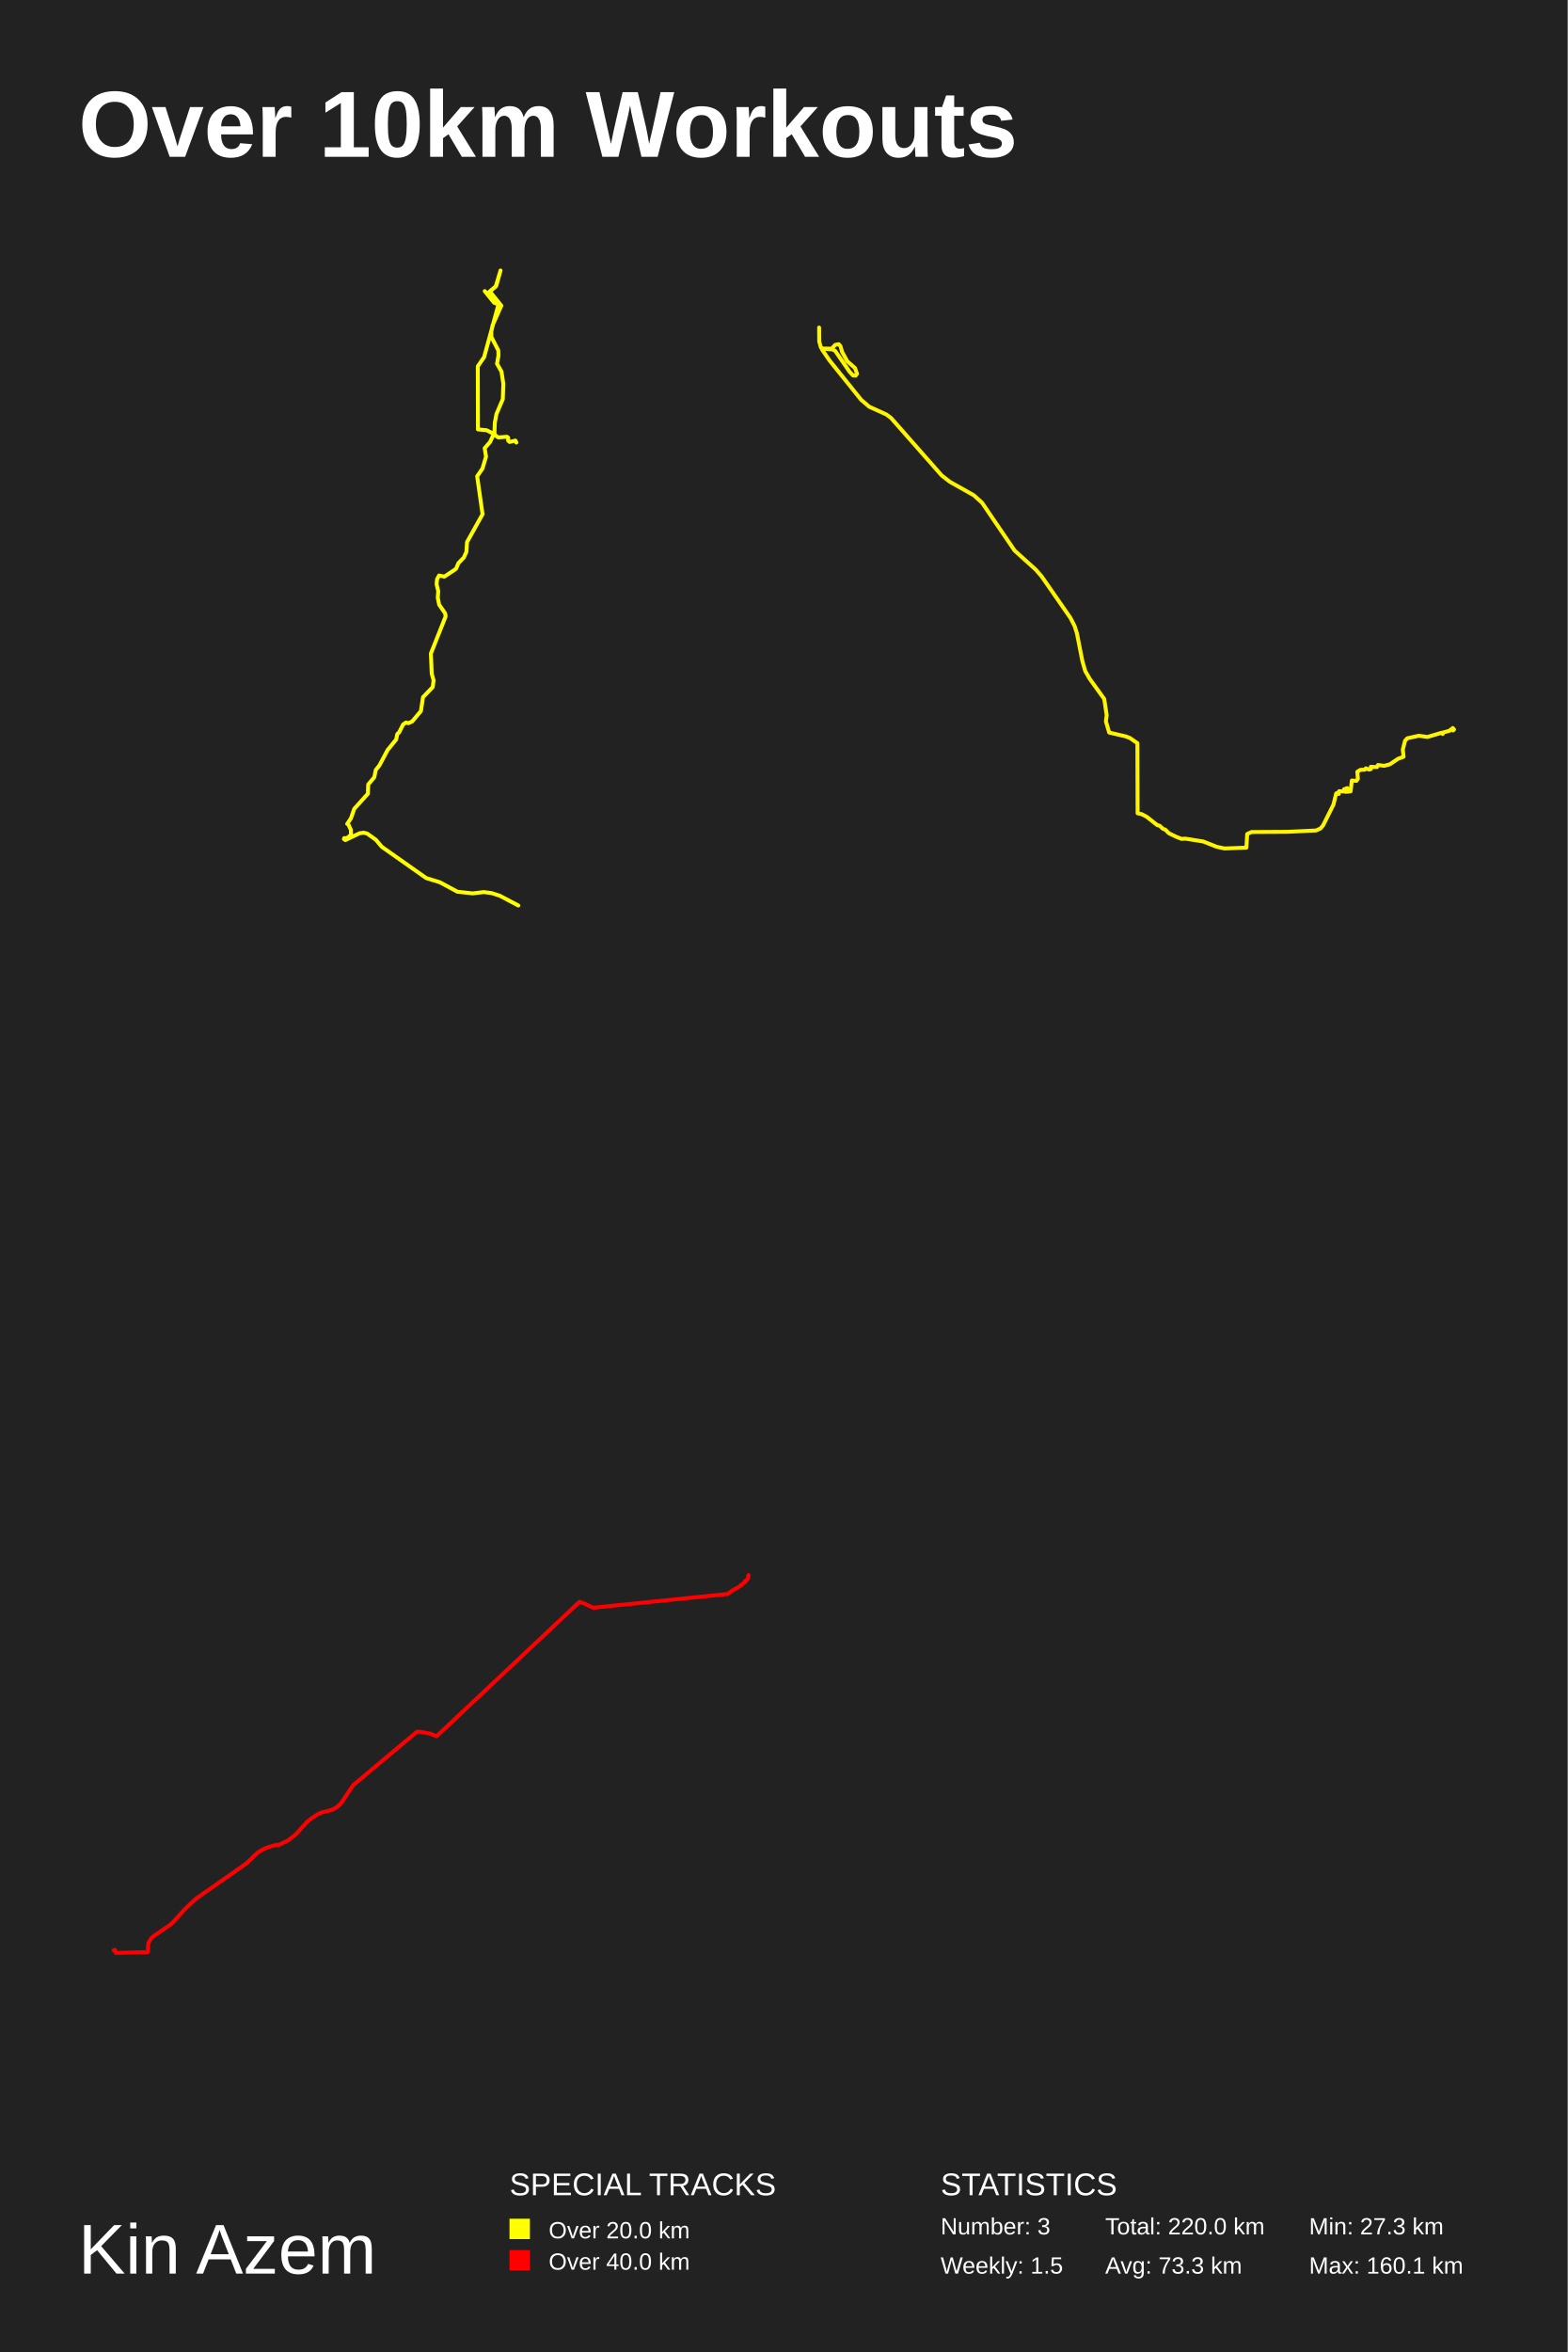
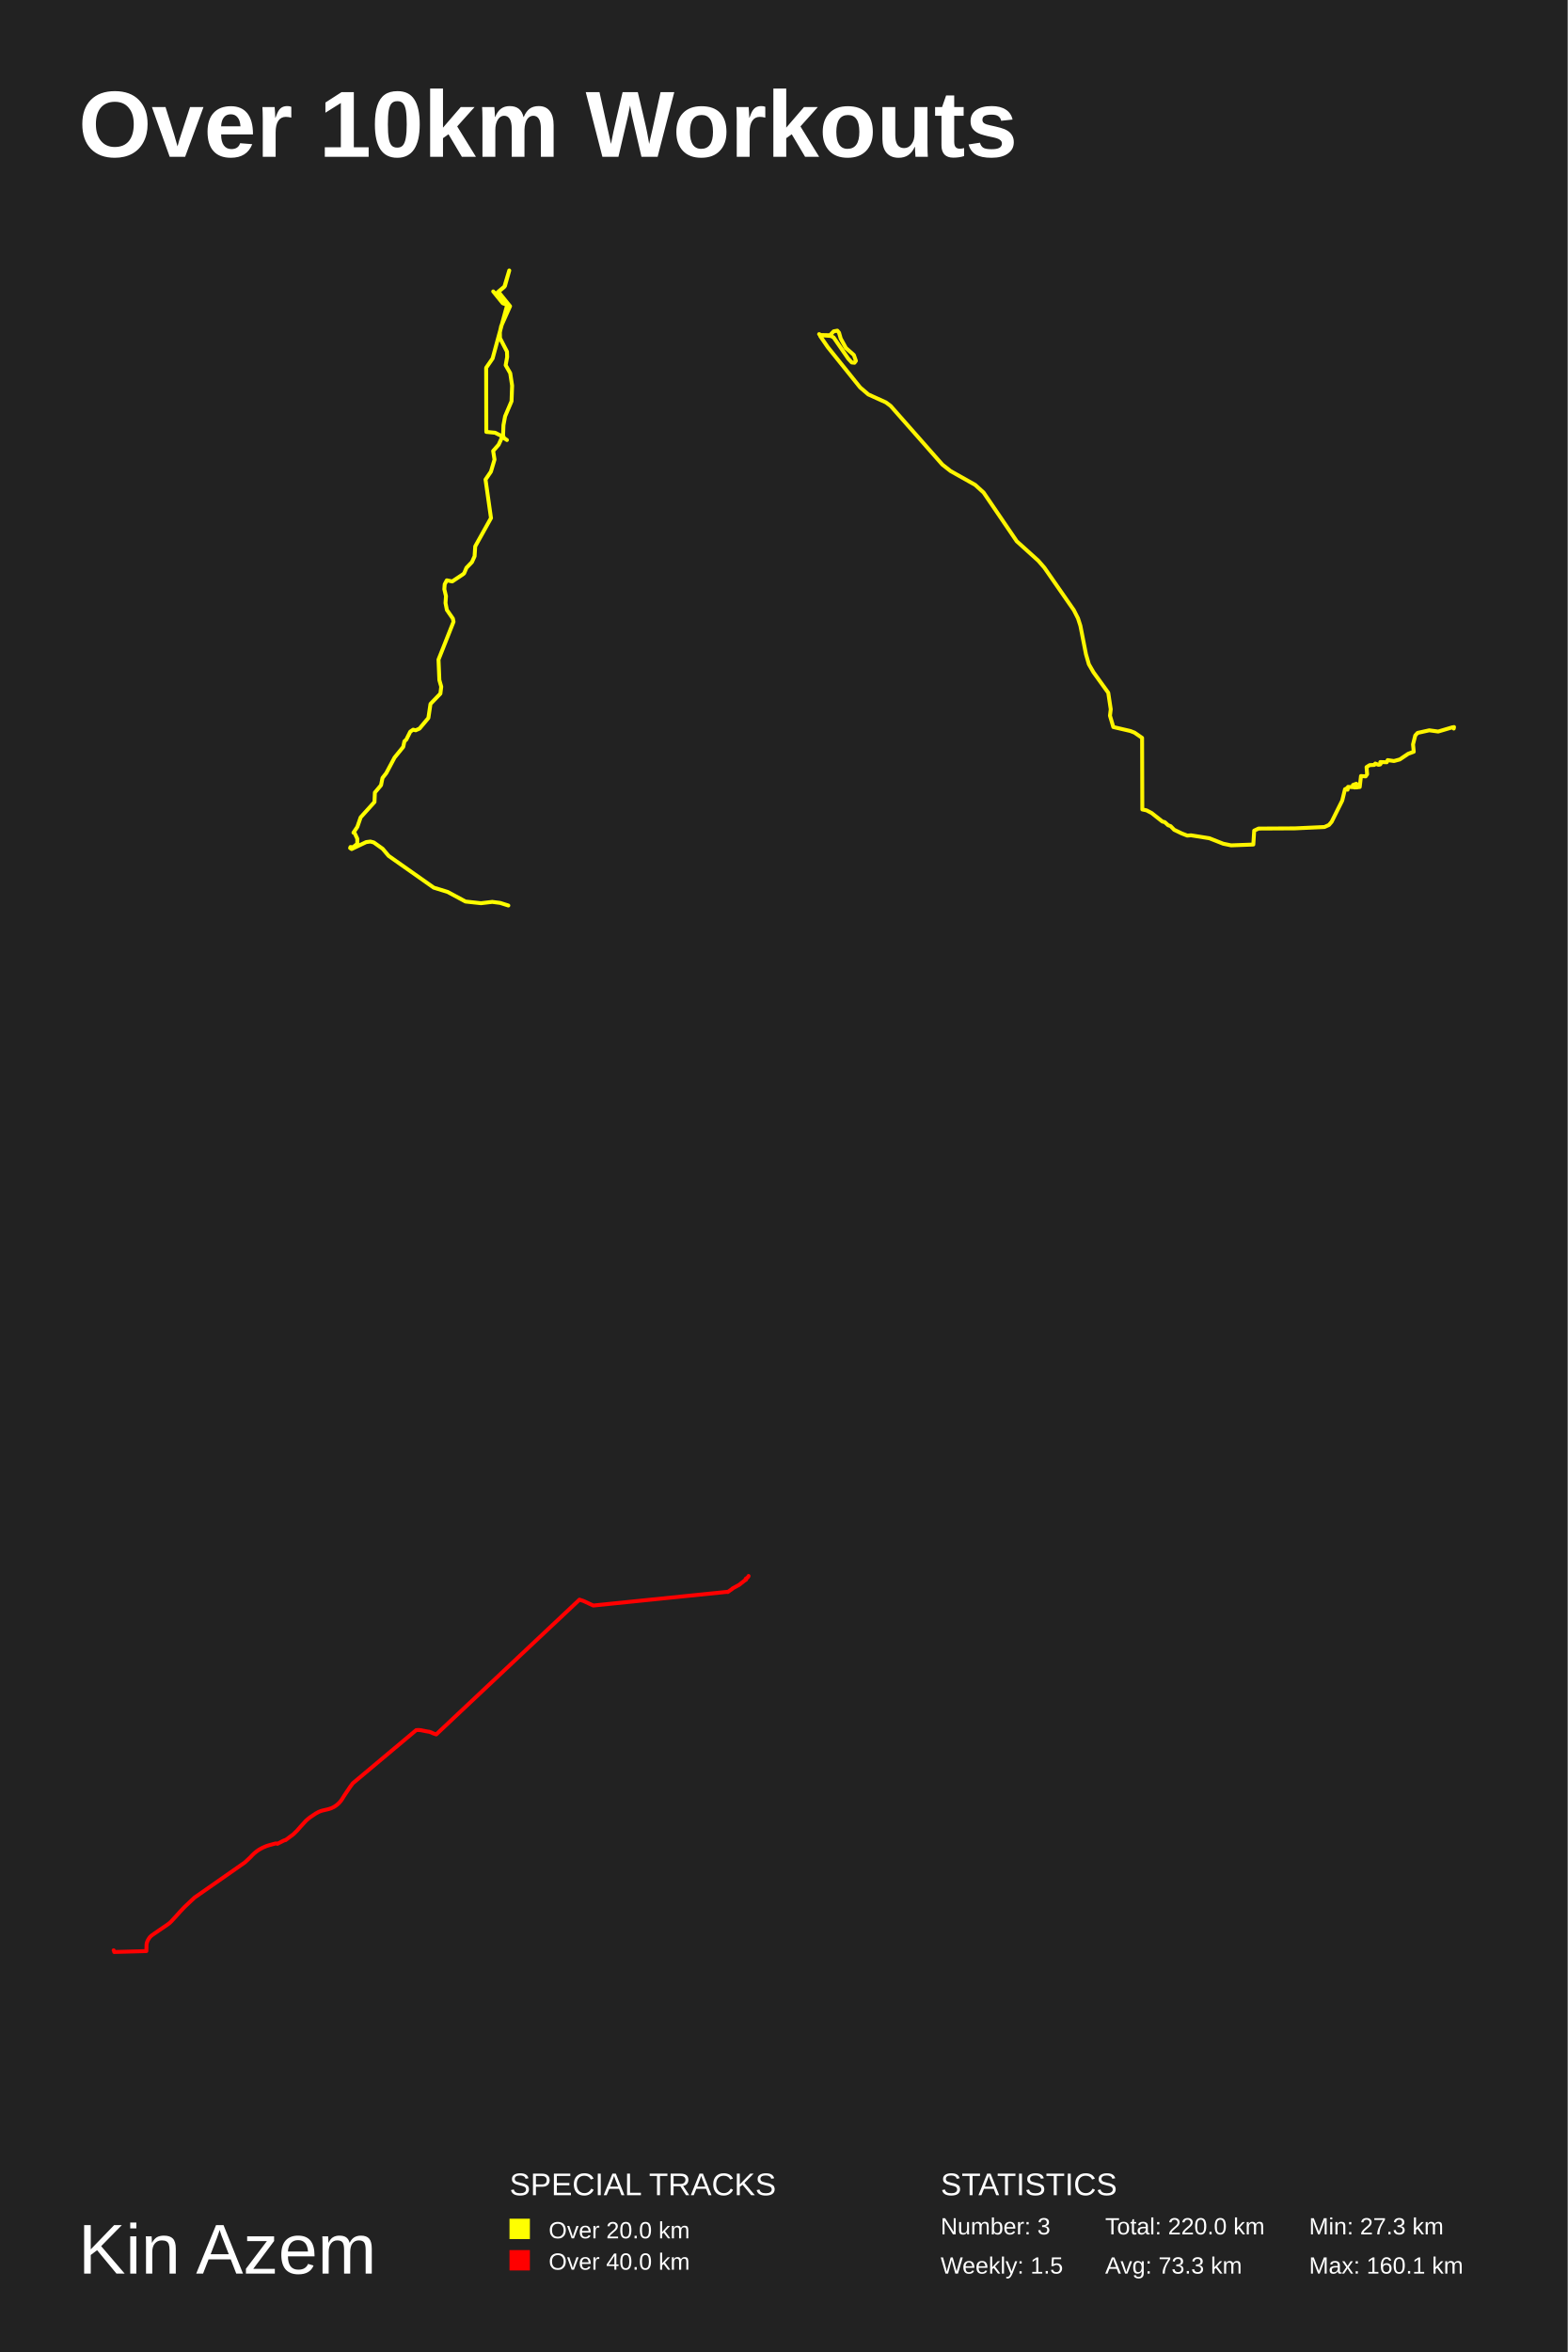
<svg xmlns="http://www.w3.org/2000/svg" baseProfile="full" height="300mm" version="1.1" viewBox="0,0,200,300" width="200mm">
  <defs />
  <rect fill="#222222" height="300" width="200" x="0" y="0" />
  <text fill="#FFFFFF" style="font-size:12px; font-family:Arial; font-weight:bold;" x="10" y="20">Over 10km Workouts</text>
  <text fill="#FFFFFF" style="font-size:9px; font-family:Arial" x="10" y="290">Kin Azem</text>
  <text fill="#FFFFFF" style="font-size:4px; font-family:Arial" x="65" y="280">SPECIAL TRACKS</text>
  <rect fill="yellow" height="2.6" width="2.6" x="65" y="283" />
  <text fill="#FFFFFF" style="font-size:3px; font-family:Arial" x="70" y="285.5">Over 20.0 km</text>
  <rect fill="red" height="2.6" width="2.6" x="65" y="287" />
  <text fill="#FFFFFF" style="font-size:3px; font-family:Arial" x="70" y="289.5">Over 40.0 km</text>
  <text fill="#FFFFFF" style="font-size:4px; font-family:Arial" x="120" y="280">STATISTICS</text>
  <text fill="#FFFFFF" style="font-size:3px; font-family:Arial" x="120" y="285">Number: 3</text>
  <text fill="#FFFFFF" style="font-size:3px; font-family:Arial" x="120" y="290">Weekly: 1.5</text>
  <text fill="#FFFFFF" style="font-size:3px; font-family:Arial" x="141" y="285">Total: 220.0 km</text>
  <text fill="#FFFFFF" style="font-size:3px; font-family:Arial" x="141" y="290">Avg: 73.3 km</text>
  <text fill="#FFFFFF" style="font-size:3px; font-family:Arial" x="167" y="285">Min: 27.3 km</text>
  <text fill="#FFFFFF" style="font-size:3px; font-family:Arial" x="167" y="290">Max: 160.1 km</text>
-   <polyline fill="none" opacity="1" points="65.873,56.45 65.758,56.195 65.008,56.371 64.829,56.204 64.829,55.825 64.679,55.711 63.564,55.79 63.206,55.553 63.078,55.236 63.128,53.925 63.335,52.808 64.143,50.917 64.214,48.955 63.978,47.398 63.407,46.395 63.592,45.357 63.571,44.688 62.692,42.99 62.677,42.278 62.842,41.486 63.957,38.987 62.484,37.166 63.307,36.471 63.857,34.5 63.242,36.55 62.213,37.421 62.084,37.316 62.299,37.685 61.841,37.131 63.042,38.618 63.628,38.829 63.835,39.04 63.664,39.075 63.835,39.04 62.263,37.597 63.063,38.609 63.671,38.82 63.771,38.75 63.65,38.627 61.762,45.551 60.955,46.721 60.976,54.77 62.077,54.875 62.999,55.342 62.52,56.379 61.834,57.162 62.005,58.244 61.555,59.757 60.876,60.751 61.562,65.588 59.582,69.142 59.504,70.382 59.175,71.111 58.481,71.833 58.188,72.527 58.002,72.677 56.694,73.547 56.015,73.407 55.751,73.899 55.701,74.524 55.908,75.394 55.851,76.256 56.022,77.127 56.773,78.208 56.859,78.604 54.971,83.361 55.079,85.937 55.315,86.764 55.207,87.634 53.963,88.927 53.699,90.694 52.577,92.03 52.098,92.241 51.79,92.162 51.426,92.408 50.925,93.41 50.689,93.621 50.539,94.325 49.453,95.661 48.409,97.621 47.937,98.219 47.751,99.133 46.979,100.056 46.929,101.243 45.192,103.168 44.778,104.364 44.292,105.093 44.427,105.128 44.771,105.858 44.771,106.491 44.227,106.93 43.92,106.895 43.87,107.027 44.063,107.15 45.886,106.28 46.415,106.21 46.844,106.324 47.952,107.115 48.709,108.012 54.378,112.002 56.122,112.538 58.36,113.742 60.304,113.953 61.72,113.786 62.72,113.918 63.743,114.243 66.13,115.5" stroke="#ffff00" stroke-dasharray="none" stroke-linecap="round" stroke-linejoin="round" stroke-width="0.5" />
-   <polyline fill="none" opacity="1" points="185.337,92.857 185.5,93.045 185.379,93.173 185.322,92.917 185.436,93.045 185.059,93.053 184.96,93.198 184.093,93.437 184.057,93.625 183.922,93.463 182.109,94 181,93.846 179.536,94.17 179.245,94.494 178.967,95.611 179.06,96.524 178.363,96.78 177.311,97.487 176.586,97.684 175.797,97.573 175.683,97.837 174.88,97.811 174.944,97.99 174.866,98.11 174.66,98.161 174.247,97.999 174.127,98.17 173.551,98.195 173.16,98.442 173.231,99.338 173.046,99.602 172.463,99.559 172.307,100.932 171.667,100.992 171.603,100.83 171.88,100.881 171.447,100.958 171.603,100.83 171.461,100.676 171.88,100.523 171.66,100.966 171.973,100.983 170.843,100.915 170.786,101.273 170.608,101.128 170.629,101.222 170.466,101.205 170.117,102.629 168.795,105.28 168.461,105.673 167.9,105.928 164.21,106.099 159.661,106.124 159.114,106.38 159.007,108.119 156.228,108.222 155.24,108.017 153.512,107.335 151.216,106.969 150.747,107.003 150.051,106.73 149.112,106.278 148.664,105.818 148.366,105.715 147.939,105.323 147.641,105.246 146.29,104.181 145.658,103.848 145.132,103.737 145.103,94.793 144.158,94.136 143.632,93.932 141.506,93.437 141.087,92.013 141.186,91.22 140.874,89.156 139.025,86.589 138.45,85.592 138.087,84.329 137.39,80.782 137.092,79.852 136.573,78.829 132.884,73.515 132.123,72.645 129.436,70.222 125.292,64.132 124.24,63.176 121.162,61.445 120.138,60.643 113.67,53.306 113.087,52.871 110.883,51.872 109.86,50.993 105.815,45.959 104.863,44.569 104.969,44.449 106.092,44.475 106.554,43.988 107.009,43.903 107.223,44.15 107.436,44.893 108.083,46.07 109.078,46.949 109.334,47.674 109.156,47.913 108.815,47.879 108.381,47.41 106.547,44.748 106.199,44.569 104.99,44.475 104.735,44.338 104.514,43.57 104.5,41.778" stroke="#fff500" stroke-dasharray="none" stroke-linecap="round" stroke-linejoin="round" stroke-width="0.5" />
-   <polyline fill="none" opacity="1" points="95.5,200.899 95.463,201.012 95.413,201.315 95.385,201.381 95.289,201.511 95.047,201.667 95.044,201.687 95.08,201.758 95.089,201.735 95.089,201.746 95.11,201.742 95.102,201.774 95.09,201.771 95.074,201.795 95.066,201.786 95.061,201.798 95.036,201.802 95.041,201.82 95.039,201.81 95.03,201.827 95.034,201.815 95.024,201.827 95.017,201.81 94.206,202.445 93.364,202.905 93.354,202.942 92.763,203.356 92.725,203.323 92.737,203.334 92.732,203.326 75.672,205.069 74.445,204.496 73.92,204.323 55.714,221.448 55.325,221.316 55.056,221.188 54.866,221.13 54.864,221.119 54.498,221.061 53.741,220.909 53.451,220.887 53.167,220.904 45.107,227.66 44.736,228.164 44.004,229.255 43.751,229.663 43.594,229.891 43.369,230.155 43.06,230.429 42.721,230.658 42.354,230.835 42.032,230.939 41.228,231.131 41.031,231.192 40.776,231.294 40.414,231.489 39.734,231.944 39.519,232.106 39.158,232.415 38.455,233.185 38.01,233.691 37.562,234.13 36.553,234.886 36.481,234.877 36.405,234.92 36.347,234.932 35.518,235.353 35.447,235.315 35.373,235.301 35.236,235.321 34.444,235.537 34.12,235.641 33.623,235.855 33.153,236.123 32.875,236.319 32.564,236.575 32.273,236.853 32.14,237.007 31.404,237.703 24.985,242.19 23.75,243.351 23.205,243.924 22.714,244.473 22.054,245.191 21.836,245.403 21.506,245.655 20.545,246.305 19.606,246.953 19.485,247.048 19.329,247.2 19.212,247.355 19.084,247.564 18.992,247.757 18.917,247.983 18.891,248.156 18.869,248.983 14.786,249.101 14.812,249.073 14.712,248.883 14.659,248.712 14.548,248.803 14.5,248.765" stroke="red" stroke-dasharray="none" stroke-linecap="round" stroke-linejoin="round" stroke-width="0.5" />
+   <polyline fill="none" opacity="1" points="64.672,56.126 64.309,55.884 64.178,55.563 64.229,54.231 64.439,53.097 65.26,51.176 65.333,49.183 65.093,47.601 64.512,46.583 64.701,45.528 64.679,44.849 63.786,43.124 63.771,42.4 63.938,41.596 65.071,39.058 63.575,37.208 64.41,36.502 64.97,34.5 64.345,36.582 63.299,37.467 63.169,37.36 63.387,37.735 62.922,37.172 64.142,38.683 64.737,38.897 64.948,39.112 64.773,39.147 64.948,39.112 63.35,37.646 64.164,38.674 64.781,38.888 64.882,38.817 64.759,38.692 62.842,45.725 62.022,46.913 62.043,55.089 63.161,55.196 64.098,55.67 63.612,56.724 62.915,57.519 63.089,58.618 62.631,60.155 61.942,61.165 62.639,66.078 60.627,69.688 60.547,70.947 60.213,71.689 59.509,72.421 59.211,73.127 59.023,73.279 57.694,74.163 57.004,74.02 56.735,74.52 56.685,75.154 56.895,76.039 56.837,76.914 57.011,77.798 57.774,78.897 57.861,79.299 55.944,84.131 56.053,86.748 56.292,87.587 56.184,88.472 54.92,89.784 54.651,91.579 53.511,92.937 53.025,93.151 52.713,93.071 52.342,93.321 51.834,94.339 51.595,94.553 51.442,95.268 50.338,96.625 49.278,98.616 48.799,99.223 48.61,100.152 47.826,101.09 47.775,102.295 46.011,104.251 45.59,105.465 45.096,106.206 45.234,106.242 45.582,106.983 45.582,107.626 45.03,108.072 44.718,108.036 44.667,108.17 44.863,108.295 46.715,107.411 47.252,107.34 47.688,107.456 48.814,108.259 49.583,109.17 55.341,113.223 57.113,113.768 59.386,114.991 61.361,115.205 62.798,115.036 63.815,115.17 64.853,115.5" stroke="#ffff00" stroke-dasharray="none" stroke-linecap="round" stroke-linejoin="round" stroke-width="0.5" />
+   <polyline fill="none" opacity="1" points="185.5,92.734 185.464,92.926 185.326,92.76 183.476,93.309 182.344,93.152 180.849,93.483 180.552,93.813 180.269,94.954 180.363,95.885 179.652,96.146 178.578,96.868 177.838,97.069 177.033,96.955 176.917,97.225 176.097,97.199 176.162,97.382 176.082,97.504 175.872,97.556 175.451,97.391 175.328,97.565 174.74,97.591 174.341,97.843 174.414,98.757 174.225,99.027 173.63,98.983 173.47,100.384 172.817,100.445 172.752,100.28 173.035,100.332 172.593,100.41 172.752,100.28 172.607,100.123 173.035,99.967 172.81,100.419 173.129,100.437 171.976,100.367 171.918,100.732 171.736,100.584 171.758,100.68 171.591,100.663 171.236,102.116 169.886,104.823 169.545,105.223 168.972,105.484 165.206,105.658 160.563,105.684 160.004,105.945 159.895,107.72 157.059,107.825 156.05,107.616 154.287,106.92 151.943,106.546 151.465,106.58 150.754,106.302 149.796,105.841 149.339,105.371 149.034,105.266 148.599,104.866 148.294,104.788 146.915,103.7 146.27,103.361 145.733,103.247 145.704,94.118 144.739,93.448 144.202,93.239 142.033,92.734 141.604,91.281 141.706,90.471 141.387,88.365 139.5,85.745 138.913,84.726 138.543,83.438 137.832,79.817 137.527,78.868 136.997,77.823 133.232,72.4 132.455,71.512 129.713,69.039 125.483,62.823 124.409,61.847 121.267,60.08 120.223,59.261 113.62,51.772 113.025,51.328 110.776,50.309 109.731,49.412 105.603,44.274 104.631,42.855 104.739,42.733 105.886,42.759 106.357,42.262 106.822,42.175 107.039,42.428 107.257,43.185 107.917,44.387 108.933,45.284 109.194,46.025 109.013,46.269 108.665,46.234 108.222,45.755 106.35,43.037 105.995,42.855 104.761,42.759 104.5,42.619" stroke="#fff500" stroke-dasharray="none" stroke-linecap="round" stroke-linejoin="round" stroke-width="0.5" />
+   <polyline fill="none" opacity="1" points="95.5,201.019 95.472,201.085 95.375,201.215 95.132,201.372 95.129,201.392 95.165,201.463 95.175,201.44 95.175,201.451 95.196,201.447 95.187,201.479 95.175,201.476 95.159,201.501 95.151,201.491 95.146,201.503 95.121,201.507 95.127,201.525 95.124,201.515 95.115,201.533 95.12,201.52 95.109,201.533 95.102,201.516 94.289,202.153 93.443,202.614 93.433,202.652 92.84,203.067 92.801,203.034 92.814,203.045 92.808,203.037 75.685,204.786 74.454,204.212 73.927,204.037 55.653,221.226 55.263,221.093 54.993,220.965 54.802,220.907 54.8,220.896 54.433,220.837 53.673,220.685 53.382,220.663 53.097,220.68 45.007,227.461 44.635,227.967 43.9,229.062 43.646,229.472 43.489,229.7 43.263,229.965 42.953,230.24 42.612,230.471 42.244,230.648 41.92,230.752 41.114,230.945 40.916,231.006 40.661,231.108 40.297,231.305 39.615,231.761 39.398,231.923 39.036,232.234 38.33,233.007 37.884,233.514 37.434,233.956 36.421,234.714 36.349,234.705 36.273,234.748 36.215,234.76 35.383,235.182 35.311,235.144 35.237,235.13 35.099,235.15 34.304,235.367 33.979,235.472 33.48,235.687 33.009,235.955 32.73,236.152 32.417,236.409 32.126,236.689 31.992,236.843 31.253,237.542 24.811,242.045 23.571,243.21 23.024,243.785 22.532,244.336 21.868,245.057 21.65,245.27 21.319,245.523 20.354,246.175 19.412,246.826 19.29,246.921 19.134,247.073 19.016,247.23 18.887,247.439 18.796,247.633 18.72,247.859 18.694,248.034 18.672,248.863 14.574,248.981 14.6,248.953 14.5,248.763" stroke="red" stroke-dasharray="none" stroke-linecap="round" stroke-linejoin="round" stroke-width="0.5" />
</svg>
